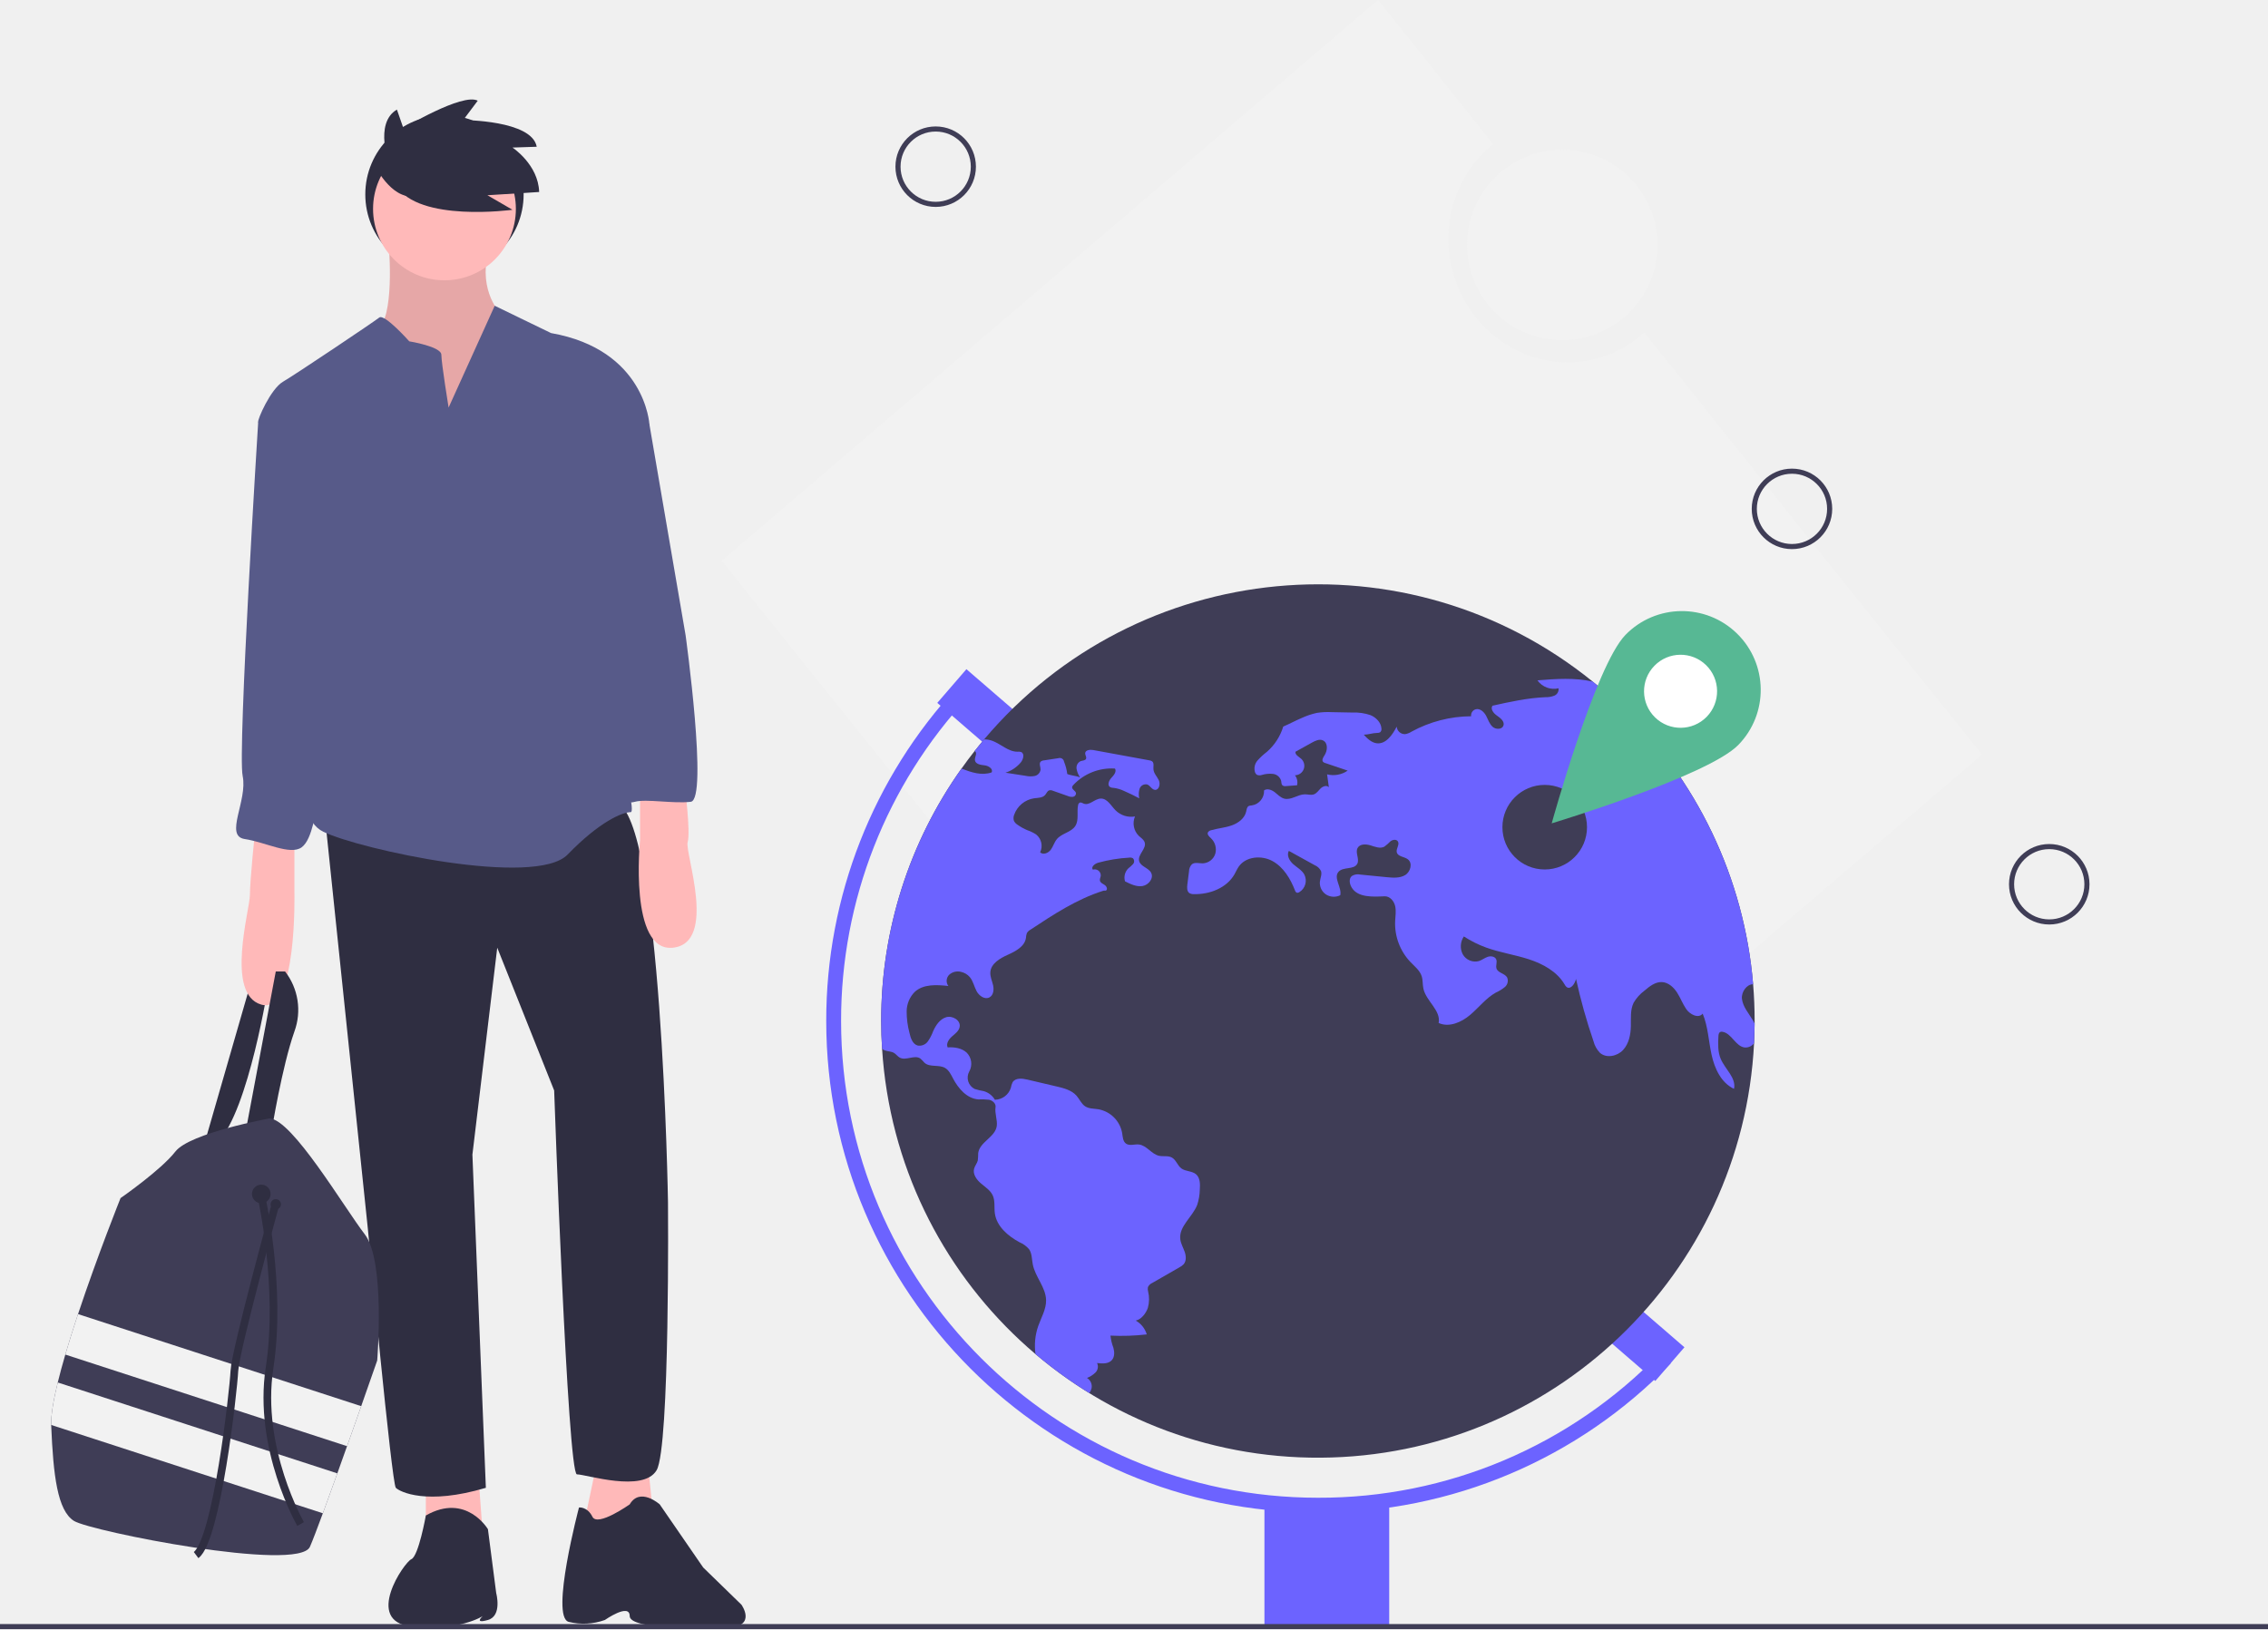
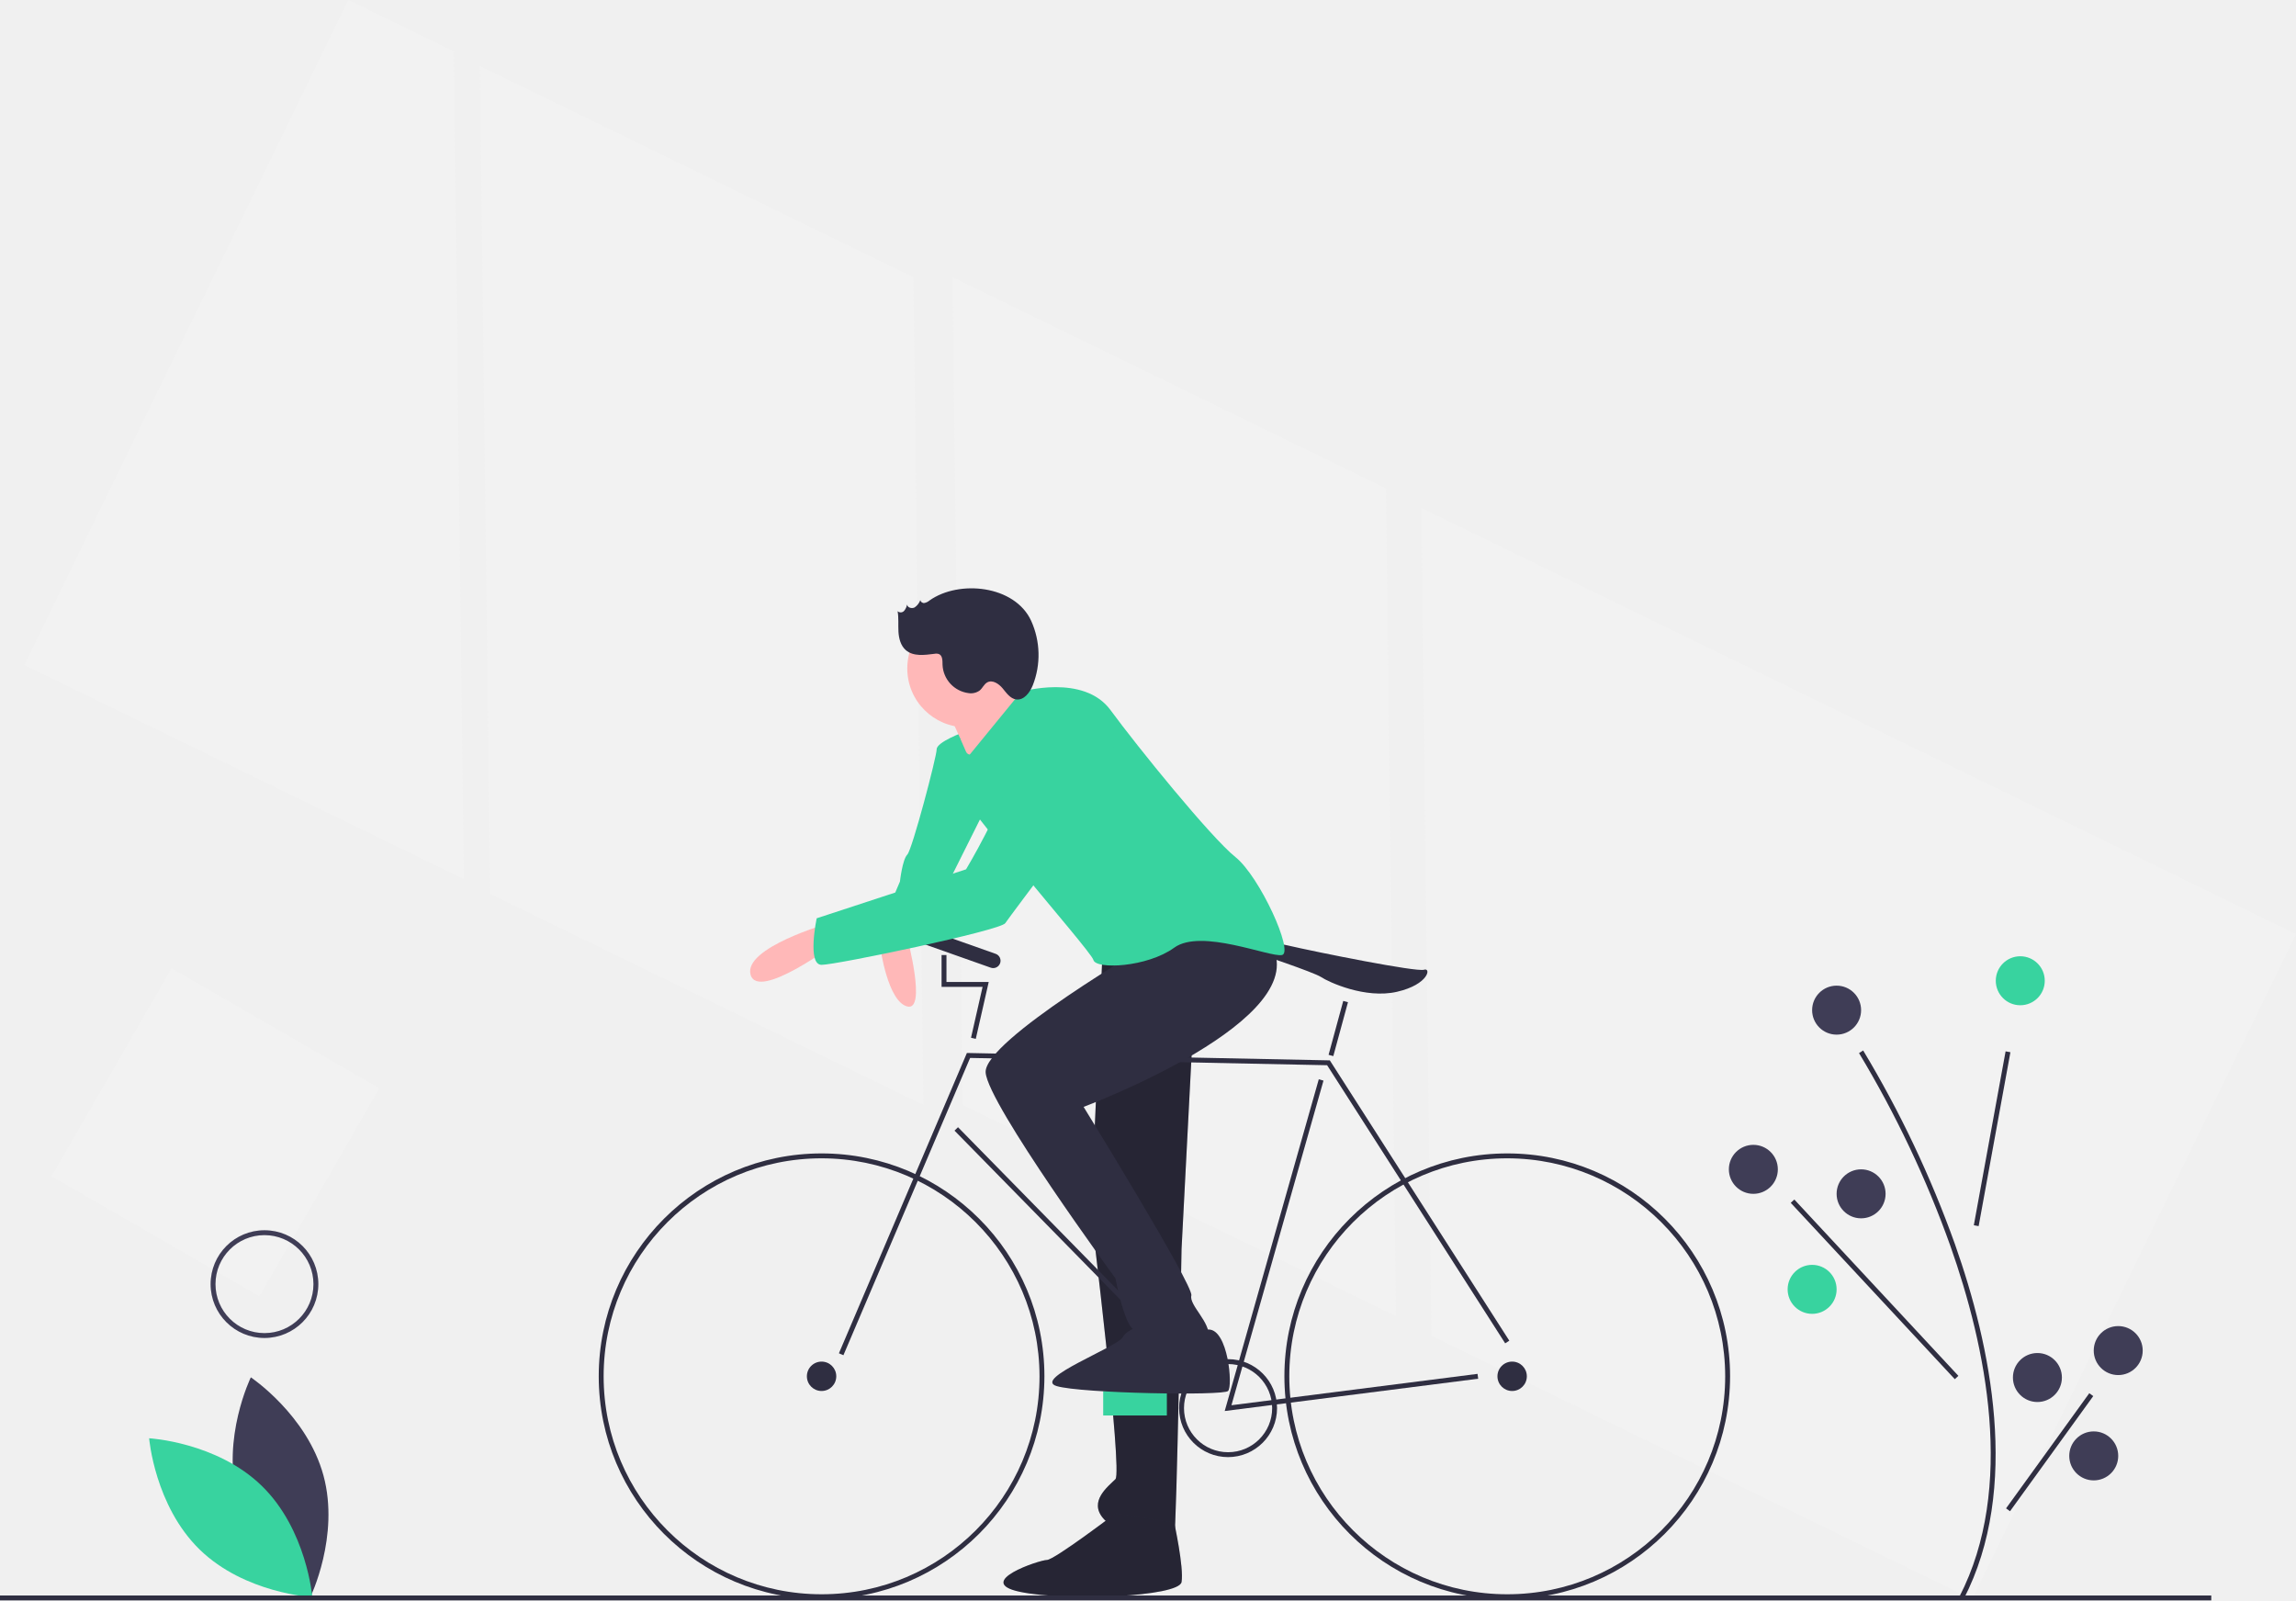
- <svg xmlns="http://www.w3.org/2000/svg" id="b68b2dea-431f-4b15-9350-961d32a371b9" data-name="Layer 1" width="888" height="637.962" viewBox="0 0 888 637.962">
-   <circle cx="174.023" cy="76.131" r="30.997" fill="#2f2e41" />
-   <path d="M235.615,580.545l19.044-66.045,6.483,2.026s-7.699,49.433-19.854,61.993Z" transform="translate(-156 -131.237)" fill="#2f2e41" />
-   <path d="M308.143,226.007s2.431,25.932-3.241,33.225,3.647,21.475,3.647,21.475l17.018,20.259,25.122-11.345,3.647-21.07-2.431-14.587s-8.509-8.509-4.862-23.906S308.143,226.007,308.143,226.007Z" transform="translate(-156 -131.237)" fill="#ffb9b9" />
-   <path d="M308.143,226.007s2.431,25.932-3.241,33.225,3.647,21.475,3.647,21.475l17.018,20.259,25.122-11.345,3.647-21.07-2.431-14.587s-8.509-8.509-4.862-23.906S308.143,226.007,308.143,226.007Z" transform="translate(-156 -131.237)" opacity="0.1" />
-   <polygon points="166.73 579.778 166.73 596.39 189.015 600.847 186.989 573.295 166.73 579.778" fill="#ffb9b9" />
-   <polygon points="233.586 573.295 228.723 596.39 238.448 603.278 255.466 590.718 253.44 570.863 233.586 573.295" fill="#ffb9b9" />
-   <path d="M347.041,730.058s-8.509-14.383-24.311-5.368c0,0-2.836,15.903-5.673,17.118s-18.639,24.311,0,26.337,27.958-4.052,27.958-4.052-3.647,3.138,2.026,1.517,3.241-10.535,3.241-10.535Z" transform="translate(-156 -131.237)" fill="#2f2e41" />
-   <path d="M402.551,720.334s-12.561,8.914-14.587,4.862-5.267-3.647-5.267-3.647-11.345,42.768-4.052,44.794A24.584,24.584,0,0,0,392.827,765.611s9.724-6.81,9.724-1.543,27.147,4.888,38.493,4.483,5.267-8.914,5.267-8.914l-14.992-14.587-17.018-24.716S406.603,713.446,402.551,720.334Z" transform="translate(-156 -131.237)" fill="#2f2e41" />
-   <path d="M283.022,449.264l17.018,163.29s9.319,99.676,10.94,101.297,12.156,6.888,35.251,0l-5.267-130.47,9.724-81.037,22.285,55.916s5.267,150.324,8.914,150.324,25.932,7.293,31.199-1.621,4.457-104.943,4.457-104.943-2.431-151.54-20.259-156.402S283.022,449.264,283.022,449.264Z" transform="translate(-156 -131.237)" fill="#2f2e41" />
-   <circle cx="174.023" cy="81.804" r="27.958" fill="#ffb9b9" />
-   <path d="M331.644,290.836s-2.836-17.423-2.836-20.665-12.561-5.267-12.561-5.267-9.724-10.94-11.75-9.319-32.82,22.285-37.682,25.122-10.13,14.992-9.724,15.802,25.527,53.485,25.527,53.485,10.94,32.415,3.241,49.433-17.423,50.648-3.241,57.536,83.063,21.88,95.624,8.914,21.475-16.613,24.716-16.613-13.371-56.321-9.724-61.588-1.621-38.087-1.621-38.087l18.639-52.269s-1.621-29.173-38.493-35.656L349.699,250.968Z" transform="translate(-156 -131.237)" fill="#575a89" />
-   <path d="M255.874,456.558s-2.026,19.449-2.026,25.122-9.724,38.898,4.457,42.95,12.966-44.165,12.966-44.165V455.747Z" transform="translate(-156 -131.237)" fill="#ffb9b9" />
-   <path d="M424.026,438.324s2.431,18.639,1.216,22.69,11.75,39.303-5.673,41.329-12.966-42.139-12.966-42.139v-21.88Z" transform="translate(-156 -131.237)" fill="#ffb9b9" />
-   <path d="M252.227,574.062l11.75-62.399h3.647a24.543,24.543,0,0,1,3.647,23.501c-4.862,13.776-8.914,38.898-8.914,38.898Z" transform="translate(-156 -131.237)" fill="#2f2e41" />
-   <path d="M263.167,291.647l-6.078,4.862s-8.104,128.849-6.078,138.574-7.293,23.501.81,24.716,17.828,6.483,22.285,3.241,5.267-14.992,6.888-17.828,4.457-36.467,4.457-36.467,8.509-33.63,3.241-58.752-10.13-50.648-10.13-50.648Z" transform="translate(-156 -131.237)" fill="#575a89" />
-   <path d="M391.611,281.517,410.25,297.319l14.182,82.658s8.914,64.425,2.026,65.235-17.423-1.216-21.88,0-8.104-2.026-8.104-2.026-4.862-25.932-4.862-26.337S388.37,386.866,388.37,386.866l-4.052-33.225,6.078-36.467Z" transform="translate(-156 -131.237)" fill="#575a89" />
-   <path d="M303.686,664.013s-2.634,7.565-6.264,17.865c-1.686,4.789-3.586,10.174-5.543,15.665-1.26,3.549-2.54,7.143-3.801,10.652-2.01,5.612-3.963,11.001-5.669,15.628-2.253,6.106-4.08,10.891-5.061,13.124-4.457,10.13-85.899-6.078-92.382-10.13s-8.104-17.828-8.914-37.277c-.004-.101-.008-.203-.008-.304-.105-3.926.895-9.773,2.569-16.633.835-3.428,1.84-7.107,2.958-10.928,1.499-5.126,3.201-10.498,4.98-15.847,7.642-22.974,16.649-45.429,16.649-45.429s15.802-10.94,21.475-18.233,36.872-12.966,36.872-12.966c8.914.405,29.173,34.846,37.277,45.381S303.686,664.013,303.686,664.013Z" transform="translate(-156 -131.237)" fill="#3f3d56" />
-   <circle cx="102.305" cy="467.541" r="3.647" fill="#2f2e41" />
-   <circle cx="107.978" cy="471.593" r="2.026" fill="#2f2e41" />
-   <path d="M297.422,681.878c-1.686,4.789-3.586,10.174-5.543,15.665L181.571,661.675c1.499-5.126,3.201-10.498,4.98-15.847Z" transform="translate(-156 -131.237)" fill="#f2f2f2" />
-   <path d="M288.078,708.194c-2.01,5.612-3.963,11.001-5.669,15.628L176.044,689.236c-.105-3.926.895-9.773,2.569-16.633Z" transform="translate(-156 -131.237)" fill="#f2f2f2" />
-   <path d="M258.305,599.588s8.104,35.656,3.241,67.261,12.156,61.183,12.156,61.183" transform="translate(-156 -131.237)" fill="none" stroke="#2f2e41" stroke-miterlimit="10" stroke-width="3" />
-   <path d="M263.978,602.425s-15.802,57.536-16.207,65.64-6.888,66.045-14.992,72.123" transform="translate(-156 -131.237)" fill="none" stroke="#2f2e41" stroke-miterlimit="10" stroke-width="3" />
-   <path d="M308.559,195.98s-6.328-16.454,2.848-21.833l2.531,7.278s23.099-13.923,29.111-10.758l-5.696,7.594s26.896,0,28.794,10.442l-9.493.316s10.126,6.645,10.442,17.403l-20.251,1.266,9.809,5.696s-36.705,5.063-45.565-9.493Z" transform="translate(-156 -131.237)" fill="#2f2e41" />
-   <path d="M303.078,196.631s7.293,14.587,17.018,10.94,0-17.018,0-17.018l-6.483-3.241Z" transform="translate(-156 -131.237)" fill="#2f2e41" />
-   <path d="M932,426.751,799.75,261.487A44.403,44.403,0,0,1,778.361,272.287c-24.898,4.903-49.212-12.099-54.308-37.975a47.966,47.966,0,0,1,16.558-46.725L695.518,131.237,438.615,350.8l236.482,295.514Z" transform="translate(-156 -131.237)" fill="#f2f2f2" />
-   <circle cx="611.674" cy="95.915" r="37.284" fill="#f2f2f2" />
-   <rect x="539.173" y="391.09" width="17.448" height="50.793" transform="translate(-281.462 427.517) rotate(-49.17044)" fill="#6c63ff" />
-   <rect x="784.052" y="628.189" width="17.448" height="45.023" transform="translate(-373.9078 693.8884) rotate(-49.17044)" fill="#6c63ff" />
-   <path d="M843,531.047V532.071q-.035,3.856-.221,7.677a170.99,170.99,0,0,1-341.411,2.233q-.349-5.426-.349-10.934a170.143,170.143,0,0,1,31.441-98.837q2.46-3.49,5.118-6.851c1.221-1.559,2.478-3.083,3.746-4.595a171.023,171.023,0,0,1,238.293-22.613c2.059,1.663,4.083,3.385,6.06,5.141q2.373,2.111,4.664,4.316A170.528,170.528,0,0,1,842.407,516.67Q843,523.789,843,531.047Z" transform="translate(-156 -131.237)" fill="#3f3d56" />
-   <path d="M672.01,723.557c-106.15,0-192.51-86.36-192.51-192.51a191.88,191.88,0,0,1,51.366-130.915l4.263,3.956A186.079,186.079,0,0,0,485.316,531.047c0,102.943,83.75,186.694,186.694,186.694a185.217,185.217,0,0,0,134.026-56.725l4.176,4.048A190.987,190.987,0,0,1,672.01,723.557Z" transform="translate(-156 -131.237)" fill="#6c63ff" />
-   <rect x="495.072" y="588.249" width="48.854" height="48.854" fill="#6c63ff" />
-   <path d="M537.579,425.359a.951.951,0,0,1,.233.14c.919.756-.233,2.21-.093,3.408.163,1.535,2.21,1.873,3.757,2.024,1.547.163,3.501,1.407,2.768,2.78-3.885,1.338-7.817.023-11.783-1.501a170.144,170.144,0,0,0-31.441,98.837q0,5.514.349,10.934a4.42,4.42,0,0,0,1.059.57c1.163.442,2.513.361,3.583.989.849.5,1.419,1.384,2.268,1.849,2.431,1.326,5.804-1.221,8.073.361a20.857,20.857,0,0,1,1.663,1.698c2.094,1.815,5.537.593,7.956,1.954,1.559.872,2.361,2.617,3.199,4.199,2.082,3.955,5.455,7.84,9.91,8.154a26.688,26.688,0,0,1,4.211.14c1.373.314,2.722,1.512,2.501,2.896-.384,2.385.791,4.99.477,7.375-.57,4.362-6.747,6.27-7.27,10.632a26.264,26.264,0,0,1-.163,2.873c-.279,1.14-1.14,2.07-1.442,3.21-.582,2.152.965,4.304,2.652,5.746,1.698,1.454,3.722,2.71,4.653,4.734.977,2.152.5,4.653.814,6.991.698,5.106,5.106,8.887,9.643,11.33a10.068,10.068,0,0,1,3.769,2.745c1.163,1.687,1.047,3.908,1.442,5.921.954,4.92,5.095,8.98,5.211,13.993.081,3.571-1.896,6.805-3.082,10.166a23.462,23.462,0,0,0-1.059,10.981,171.809,171.809,0,0,0,21.089,15.296,6.144,6.144,0,0,0,.872-1.954,3.865,3.865,0,0,0-1.803-4.001,9.562,9.562,0,0,0,3.338-2.14,3.275,3.275,0,0,0,.605-3.699c2.047.256,4.478.384,5.828-1.186,1.082-1.256,1.012-3.141.582-4.734a19.525,19.525,0,0,1-1.163-4.816,86.623,86.623,0,0,0,14.214-.477,9.227,9.227,0,0,0-4.327-5.421c2.14-.361,4.083-2.92,4.757-4.979a12.681,12.681,0,0,0,.093-6.433,3.422,3.422,0,0,1-.07-1.675,3.296,3.296,0,0,1,1.698-1.64q5.304-3.053,10.608-6.095a6.396,6.396,0,0,0,1.698-1.245c1.105-1.314.942-3.28.372-4.897s-1.477-3.141-1.698-4.839c-.651-5.083,4.792-8.736,6.63-13.528a20.318,20.318,0,0,0,1-5.921c.151-2.164.163-4.664-1.489-6.049-1.594-1.338-4.071-1.035-5.735-2.28-1.524-1.14-2.047-3.338-3.711-4.257-1.512-.838-3.397-.302-5.083-.698-2.955-.686-4.816-4.094-7.84-4.409-1.698-.186-3.629.651-5.025-.337-1.233-.884-1.28-2.64-1.512-4.129a11.535,11.535,0,0,0-9.306-9.329c-1.756-.279-3.664-.174-5.165-1.14-1.512-.977-2.198-2.803-3.397-4.164-1.908-2.175-4.932-2.955-7.759-3.618q-5.758-1.343-11.504-2.699c-2.036-.489-4.664-.744-5.769,1.047a7.869,7.869,0,0,0-.675,2.152,6.673,6.673,0,0,1-6.258,4.699,7.394,7.394,0,0,0-4.35-3.373,27.448,27.448,0,0,1-3.536-.838,4.954,4.954,0,0,1-2.14-6.875,6.172,6.172,0,0,0-1.059-7.41c-1.954-1.756-4.781-2.187-7.41-2.012-.686-1.501.465-3.187,1.698-4.281,1.245-1.082,2.745-2.152,3.013-3.78.43-2.559-2.838-4.502-5.316-3.746-2.478.768-4.06,3.176-5.106,5.548a16.734,16.734,0,0,1-2.059,3.943,4.042,4.042,0,0,1-3.908,1.605c-2.047-.523-2.827-2.955-3.28-5.002a32.614,32.614,0,0,1-1.093-8.387,10.948,10.948,0,0,1,3.164-7.631c3.385-3.117,8.596-2.815,13.167-2.315a3.354,3.354,0,0,1,.349-4.42,5.026,5.026,0,0,1,4.56-1.117,6.256,6.256,0,0,1,3.524,2.105c1.303,1.582,1.675,3.734,2.652,5.525.989,1.803,3.199,3.338,5.002,2.373,1.57-.838,1.815-3.001,1.431-4.734-.395-1.722-1.221-3.408-1.082-5.176.268-3.362,3.769-5.397,6.851-6.781s6.607-3.257,7.096-6.607a6.174,6.174,0,0,1,.372-1.908,3.729,3.729,0,0,1,1.384-1.303c8.992-5.944,18.146-11.969,28.429-15.215.535-.174.593.012,1.14-.116.768-.442.256-1.663-.477-2.152s-1.71-.872-1.896-1.733c-.128-.628.244-1.256.337-1.896a2.367,2.367,0,0,0-3.106-2.396c-.826-1.093.803-2.361,2.129-2.734a58.139,58.139,0,0,1,12.155-1.977,2.164,2.164,0,0,1,1.384.233,1.645,1.645,0,0,1,.105,2.257,12.74,12.74,0,0,1-1.849,1.687,5.081,5.081,0,0,0-1.326,5.106c2.152,1.093,4.478,2.222,6.863,1.838,2.373-.384,4.478-3.059,3.362-5.188-1.035-1.989-4.164-2.443-4.699-4.618-.628-2.547,2.978-4.816,2.164-7.305-.349-1.093-1.442-1.745-2.28-2.524a6.882,6.882,0,0,1-1.501-7.607,8.668,8.668,0,0,1-7.584-2.373c-1.815-1.826-3.257-4.723-5.839-4.63-2.361.07-4.397,2.827-6.607,1.989-.547-.209-1.117-.628-1.64-.384a1.356,1.356,0,0,0-.617,1.012c-.558,2.687.407,5.746-1.059,8.073-1.594,2.524-5.281,2.873-7.212,5.153-1.047,1.233-1.454,2.896-2.419,4.199s-3.001,2.14-4.164,1a5.732,5.732,0,0,0-1.559-6.979,14.989,14.989,0,0,0-3.443-1.675,20.434,20.434,0,0,1-3.85-2.14,3.815,3.815,0,0,1-1.407-1.512,3.477,3.477,0,0,1,.093-2.396,9.794,9.794,0,0,1,7.782-6.444c1.535-.209,3.327-.14,4.35-1.314.535-.617.814-1.559,1.605-1.803a2.34,2.34,0,0,1,1.477.174c1.919.675,3.827,1.349,5.746,2.024a3.936,3.936,0,0,0,2.047.337,1.377,1.377,0,0,0,1.198-1.454c-.186-.954-1.652-1.407-1.512-2.373a1.509,1.509,0,0,1,.477-.814,20.554,20.554,0,0,1,16.296-6.433c.721,1.198-.419,2.606-1.384,3.618-.954,1.024-1.722,2.838-.558,3.618a3.064,3.064,0,0,0,1.524.349,13.291,13.291,0,0,1,4.071,1.233c1.989.861,3.943,1.815,5.851,2.838a7.376,7.376,0,0,1,.14-3.769,2.559,2.559,0,0,1,3.024-1.64c1.14.442,1.722,1.954,2.943,2.094,1.617.186,2.257-2.21,1.582-3.699s-2.024-2.722-2.129-4.362c-.081-1.093.337-2.454-.535-3.117a2.314,2.314,0,0,0-1.035-.372q-10.957-2.007-21.926-4.025c-1.303-.244-3.176-.058-3.234,1.256-.035.744.628,1.477.337,2.152-.314.721-1.338.663-2.082.919a2.827,2.827,0,0,0-1.628,2.989,8.149,8.149,0,0,0,1.373,3.362c-1.431-.593-3.583-.698-5.013-1.303a19.296,19.296,0,0,0-1.256-4.827,1.704,1.704,0,0,0-2.222-1.373c-1.884.291-3.769.57-5.653.861a2.187,2.187,0,0,0-1.291.5c-.733.779-.012,2.024-.035,3.094a2.9,2.9,0,0,1-2.245,2.501,8.462,8.462,0,0,1-3.583-.047c-2.64-.407-5.269-.814-7.91-1.221a12.957,12.957,0,0,0,5.979-4.001c1.047-1.233,1.605-3.536.093-4.118a3.609,3.609,0,0,0-1.373-.105c-3.583.023-6.409-2.966-9.759-4.234a9.593,9.593,0,0,0-3.292-.605Z" transform="translate(-156 -131.237)" fill="#6c63ff" />
-   <path d="M842.779,539.748a4.2,4.2,0,0,1-3.559,1.687c-3.641-.314-5.176-5.56-8.782-6.153a1.405,1.405,0,0,0-.954.093c-.535.291-.628,1.012-.663,1.617-.151,3.001-.279,6.118.896,8.887,1.71,4.048,6.142,7.444,5.211,11.737-5.002-2.315-7.607-7.933-8.782-13.319-1.186-5.386-1.373-11.039-3.49-16.134-1.617,2.059-4.99.361-6.456-1.803-1.396-2.047-2.257-4.42-3.606-6.502-1.349-2.07-3.42-3.932-5.886-4.048-2.594-.116-4.851,1.663-6.828,3.35a15.802,15.802,0,0,0-4.246,4.723c-1.384,2.792-1.024,6.072-1.093,9.178-.07,3.35-.779,6.898-3.071,9.364-2.292,2.454-6.514,3.315-9.038,1.093a10.196,10.196,0,0,1-2.524-4.548,221.318,221.318,0,0,1-6.84-24.404c-.419,1.884-2.082,4.315-3.664,3.21a3.267,3.267,0,0,1-.838-1.093c-2.955-4.99-8.41-7.991-13.935-9.794-5.514-1.791-11.318-2.629-16.773-4.606a42.885,42.885,0,0,1-8.712-4.339,6.86,6.86,0,0,0-.419,7.002,5.609,5.609,0,0,0,6.305,2.64c1.21-.395,2.233-1.233,3.431-1.652,1.198-.407,2.815-.209,3.338.954.512,1.105-.256,2.443.128,3.606.57,1.756,3.234,1.896,4.164,3.501a3.241,3.241,0,0,1-.872,3.746,15.676,15.676,0,0,1-3.513,2.164c-3.908,2.175-6.688,5.886-10.108,8.771-3.42,2.896-8.247,5.002-12.318,3.152.965-4.92-4.885-8.526-5.967-13.423-.361-1.617-.174-3.327-.675-4.897-.733-2.28-2.757-3.839-4.409-5.56a21.855,21.855,0,0,1-5.99-15.878c.093-2.024.465-4.083,0-6.06-.454-1.966-2.094-3.873-4.118-3.792-4.618.209-10.446.558-12.865-3.385-.872-1.407-1.245-3.466.012-4.548a4.392,4.392,0,0,1,3.338-.57c3.478.337,6.944.686,10.422,1.024,2.431.233,5.06.43,7.154-.838s3.001-4.653,1.059-6.153c-1.407-1.093-3.943-1.035-4.362-2.768-.337-1.454,1.268-3.094.395-4.315-.617-.861-2.012-.628-2.861.023a18.694,18.694,0,0,1-2.408,2.105c-1.663.861-3.641.035-5.432-.523s-4.188-.605-5.048,1.059c-.977,1.849.849,4.292-.105,6.153-1.28,2.454-5.583,1.059-7.375,3.176-2.047,2.419,1.396,6.049.71,9.143a5.7,5.7,0,0,1-5.618-.314,5.439,5.439,0,0,1-2.35-5.072c.163-1.396.896-2.827.407-4.141a4.834,4.834,0,0,0-2.454-2.245q-5.06-2.809-10.12-5.595c-.942,1.745.244,3.897,1.733,5.211,1.477,1.303,3.338,2.292,4.315,4.013a5.274,5.274,0,0,1-1.977,6.956,1.227,1.227,0,0,1-1.012.174,1.402,1.402,0,0,1-.651-.872c-1.78-4.571-4.467-9.073-8.747-11.458-4.292-2.396-10.446-1.896-13.26,2.117-.663.954-1.117,2.047-1.698,3.059-3.082,5.362-9.713,7.898-15.901,7.735a3.064,3.064,0,0,1-1.733-.407c-1-.686-.954-2.152-.803-3.362.221-1.71.43-3.408.651-5.118a4.099,4.099,0,0,1,1.128-2.803c1.152-.907,2.803-.337,4.269-.361a5.377,5.377,0,0,0,4.897-3.78,6.077,6.077,0,0,0-1.698-6.049c-.663-.628-1.559-1.419-1.21-2.268a1.885,1.885,0,0,1,1.314-.884c2.617-.756,5.397-.954,7.968-1.861,2.582-.896,5.083-2.734,5.7-5.397.186-.814.268-1.803,1-2.21a3.24,3.24,0,0,1,1.163-.233,5.661,5.661,0,0,0,4.851-5.897c1.233-.861,2.966-.221,4.164.698,1.186.919,2.245,2.129,3.699,2.524,2.71.744,5.327-1.663,8.142-1.675,1.186,0,2.408.419,3.513.012,1.128-.407,1.803-1.524,2.664-2.35.872-.838,2.385-1.338,3.187-.442-.233-1.687-.454-3.362-.686-5.037a9.901,9.901,0,0,0,8.061-1.466c-2.931-.989-5.851-1.977-8.782-2.966a1.895,1.895,0,0,1-.826-.442c-.64-.686,0-1.756.512-2.536,1.245-1.873,1.454-4.955-.593-5.886-1.396-.64-2.989.128-4.327.872-2.14,1.186-4.281,2.385-6.421,3.571-.198,1.221,1.291,1.919,2.21,2.734a3.706,3.706,0,0,1-2.419,6.479,4.643,4.643,0,0,1,.826,3.92c-1.431.105-2.873.209-4.315.314a1.853,1.853,0,0,1-1.396-.279c-.465-.407-.395-1.128-.512-1.733a3.744,3.744,0,0,0-3.164-2.757,10.922,10.922,0,0,0-4.409.407,2.686,2.686,0,0,1-1.908-.047,1.903,1.903,0,0,1-.744-.954,4.864,4.864,0,0,1,.977-4.676,26.767,26.767,0,0,1,3.676-3.385,21.428,21.428,0,0,0,6.386-9.887c2.373-1,4.827-2.35,7.212-3.35a28.809,28.809,0,0,1,5.99-2.012,28.309,28.309,0,0,1,5.874-.279c2.675.047,5.362.093,8.038.151a19.344,19.344,0,0,1,7.037,1.012c2.198.907,4.141,2.873,4.292,5.246a1.611,1.611,0,0,1-.523,1.477,1.885,1.885,0,0,1-1.012.233c-2.222.07-3.164.628-5.386.71,1.407,1.501,2.989,3.082,5.037,3.35,3.606.465,6.2-3.269,7.863-6.514a3.174,3.174,0,0,0,3.315,2.943,6.685,6.685,0,0,0,2.501-.977,49.195,49.195,0,0,1,23.322-6.025,2.511,2.511,0,0,1,1.919-2.768c1.663-.326,3.152,1.105,3.955,2.594.791,1.489,1.291,3.21,2.571,4.327,1.268,1.117,3.722,1.059,4.222-.547.489-1.547-1.128-2.873-2.466-3.792-1.349-.907-2.757-2.594-1.849-3.943,6.84-1.524,13.737-3.036,20.751-3.338a8.831,8.831,0,0,0,3.49-.605,2.712,2.712,0,0,0,1.628-2.873,7.931,7.931,0,0,1-8.259-3.117c7.2-.593,14.738-1.117,21.659.5l6.06,5.141c-1.152,1.198-2.687,2.326-1.849,3.525a2.579,2.579,0,0,0,2.129.733c1.466.023,2.931.058,4.385.058a170.528,170.528,0,0,1,52.065,109.062c-2.443-.093-4.688,3.001-4.374,5.7.372,3.129,2.629,5.642,4.246,8.34A12.709,12.709,0,0,1,843,532.071Z" transform="translate(-156 -131.237)" fill="#6c63ff" />
-   <line y1="636.962" x2="888" y2="636.962" fill="none" stroke="#3f3d56" stroke-miterlimit="10" stroke-width="2" />
-   <circle cx="366.352" cy="65.27" r="14.756" fill="none" stroke="#3f3d56" stroke-miterlimit="10" stroke-width="2" />
-   <circle cx="802.352" cy="346.27" r="14.756" fill="none" stroke="#3f3d56" stroke-miterlimit="10" stroke-width="2" />
-   <circle cx="701.619" cy="199.27" r="14.756" fill="none" stroke="#3f3d56" stroke-miterlimit="10" stroke-width="2" />
-   <circle cx="604.808" cy="323.921" r="16.559" fill="#3f3d56" />
-   <circle cx="657.999" cy="270.697" r="21.828" fill="#fff" />
-   <path d="M836.074,379.306a30.86,30.86,0,0,0-43.639.54c-11.901,12.2-28.893,73.811-28.893,73.811s61.171-18.512,73.073-30.712A30.86,30.86,0,0,0,836.074,379.306Zm-32.061,32.865a14.301,14.301,0,1,1,20.223-.25A14.301,14.301,0,0,1,804.013,412.171Z" transform="translate(-156 -131.237)" fill="#57b894" />
+ <svg xmlns="http://www.w3.org/2000/svg" id="a13b8cba-1f8f-490a-afba-7bfd552ebb8c" data-name="Layer 1" width="937.597" height="653.445" viewBox="0 0 937.597 653.445">
+   <polygon points="195.992 26.994 200.088 364.913 377.078 451.126 372.982 113.208 195.992 26.994" fill="#f2f2f2" />
+   <polygon points="142.208 0 9.957 271.502 189.403 358.913 185.307 20.994 142.208 0" fill="#f2f2f2" />
+   <polygon points="937.597 381.414 580.403 207.422 584.499 545.34 805.345 652.916 937.597 381.414" fill="#f2f2f2" />
+   <polygon points="388.982 113.208 393.078 451.126 570.069 537.34 565.973 199.422 388.982 113.208" fill="#f2f2f2" />
+   <path d="M581.702,506.222l-5,112s13,106,10,109-11,9-5,16,28,12,29,8,3-118,3-118l7-135Z" transform="translate(-131.2017 -123.2777)" fill="#2f2e41" />
+   <path d="M581.702,506.222l-5,112s13,106,10,109-11,9-5,16,28,12,29,8,3-118,3-118l7-135Z" transform="translate(-131.2017 -123.2777)" opacity="0.2" />
+   <path d="M586.702,741.222s-25,19-28,19-30,9-11,13,65,2,66-4-3-24.209-3-24.209Z" transform="translate(-131.2017 -123.2777)" fill="#2f2e41" />
+   <path d="M586.702,741.222s-25,19-28,19-30,9-11,13,65,2,66-4-3-24.209-3-24.209Z" transform="translate(-131.2017 -123.2777)" opacity="0.2" />
+   <path d="M524.702,422.222s-11,4-11,7-10,41-12,43-3,11-3,11-10,23-8,23,19-4,20,0,9-25,9-25l17-34Z" transform="translate(-131.2017 -123.2777)" fill="#38d39f" />
+   <path d="M490.702,510.222s3,22,11,24,0-28,0-28Z" transform="translate(-131.2017 -123.2777)" fill="#ffb8b8" />
+   <path d="M516.702,410.222s6,13,9,20,31-18,31-18-15-11-15-16S516.702,410.222,516.702,410.222Z" transform="translate(-131.2017 -123.2777)" fill="#ffb8b8" />
+   <path d="M228.241,735.278c6.706,24.791,29.677,40.144,29.677,40.144s12.098-24.84,5.391-49.631-29.677-40.144-29.677-40.144S221.535,710.487,228.241,735.278Z" transform="translate(-131.2017 -123.2777)" fill="#3f3d56" />
+   <path d="M238.095,729.95c18.402,17.914,20.65,45.452,20.65,45.452s-27.588-1.506-45.991-19.42-20.65-45.452-20.65-45.452S219.693,712.036,238.095,729.95Z" transform="translate(-131.2017 -123.2777)" fill="#38d39f" />
+   <path d="M466.702,776.222a91,91,0,1,1,91-91A91.103,91.103,0,0,1,466.702,776.222Zm0-180a89,89,0,1,0,89,89A89.101,89.101,0,0,0,466.702,596.222Z" transform="translate(-131.2017 -123.2777)" fill="#2f2e41" />
+   <path d="M746.702,776.222a91,91,0,1,1,91-91A91.103,91.103,0,0,1,746.702,776.222Zm0-180a89,89,0,1,0,89,89A89.1,89.1,0,0,0,746.702,596.222Z" transform="translate(-131.2017 -123.2777)" fill="#2f2e41" />
+   <circle cx="335.5" cy="561.945" r="6" fill="#2f2e41" />
+   <circle cx="617.5" cy="561.945" r="6" fill="#2f2e41" />
+   <polygon points="344.42 553.337 342.58 552.552 394.845 429.931 543.055 432.955 543.342 433.405 616.342 547.405 614.658 548.484 541.945 434.934 396.155 431.958 344.42 553.337" fill="#2f2e41" />
+   <polygon points="500.125 576.128 538.538 440.672 540.462 441.217 502.875 573.761 603.374 560.952 603.626 562.937 500.125 576.128" fill="#2f2e41" />
+   <rect x="572.202" y="563.18" width="2" height="147.085" transform="translate(-413.074 460.3048) rotate(-44.4491)" fill="#2f2e41" />
+   <rect x="666.3" y="542.222" width="22.804" height="2" transform="translate(-155.6774 931.1362) rotate(-74.76942)" fill="#2f2e41" />
+   <polygon points="398.476 424.166 396.524 423.723 401.247 402.945 384.5 402.945 384.5 389.945 386.5 389.945 386.5 400.945 403.753 400.945 398.476 424.166" fill="#2f2e41" />
+   <path d="M643.702,512.222s0-6,13-3,53,11,56,10,2,6-11,9-28-4-31-6S643.702,512.222,643.702,512.222Z" transform="translate(-131.2017 -123.2777)" fill="#2f2e41" />
+   <rect x="450.5" y="567.945" width="26" height="10" fill="#38d39f" />
+   <path d="M632.702,718.222a20,20,0,1,1,20-20A20.022,20.022,0,0,1,632.702,718.222Zm0-38a18,18,0,1,0,18,18A18.021,18.021,0,0,0,632.702,680.222Z" transform="translate(-131.2017 -123.2777)" fill="#2f2e41" />
+   <circle cx="394.5" cy="272.945" r="24" fill="#ffb8b8" />
+   <path d="M601.702,508.222s-69,40-68,53,53,84,53,84,4,21,8,21,29,9,30,3-8-13-7-17-44-77-44-77,96.307-36,76.154-67S601.702,508.222,601.702,508.222Z" transform="translate(-131.2017 -123.2777)" fill="#2f2e41" />
+   <path d="M603.702,662.222s-12,3-14,7-37,17-27,20,68,4,70,2,0-25.213-8-25.106S607.702,669.222,603.702,662.222Z" transform="translate(-131.2017 -123.2777)" fill="#2f2e41" />
+   <path d="M525.702,433.222l22.5-27.5s25.5-7.5,36.5,7.5,41,52,51,60,24,39,19,40-33-11-44-3-32,9-33,5-61-71-61-80,6.394-10.931,6.394-10.931Z" transform="translate(-131.2017 -123.2777)" fill="#38d39f" />
+   <rect x="502.702" y="507.222" width="38" height="6" rx="3" transform="translate(68.70297 -267.9953) rotate(19.4707)" fill="#2f2e41" />
+   <path d="M469.702,500.222s-35,10-32,21,35-13,35-13Z" transform="translate(-131.2017 -123.2777)" fill="#ffb8b8" />
+   <path d="M560.702,413.222s-14,12-17,26-18,39-18,39l-61,20s-4,19,2,19,73-14,75-17,45-60,45-60S590.702,409.222,560.702,413.222Z" transform="translate(-131.2017 -123.2777)" fill="#38d39f" />
+   <path d="M510.795,368.444a4.733,4.733,0,0,1-2.061,1.034,1.471,1.471,0,0,1-1.705-1.181,6.111,6.111,0,0,1-2.339,3c-1.145.597-2.916.096-3.081-1.184a5.405,5.405,0,0,1-1.244,2.626,1.863,1.863,0,0,1-2.619.088c.501,2.741.192,5.559.349,8.34s.899,5.73,3.001,7.56c3.065,2.668,7.674,2.009,11.705,1.504a3.553,3.553,0,0,1,1.834.1c1.51.643,1.441,2.744,1.461,4.385a12.185,12.185,0,0,0,10.669,11.571,6.108,6.108,0,0,0,4.54-1.108c1.145-.97,1.729-2.552,3.041-3.28,2.134-1.186,4.721.543,6.281,2.421s3.097,4.187,5.514,4.53c3.196.455,5.63-2.803,6.825-5.802a33.822,33.822,0,0,0-.672-26.28C545.622,362.22,522.825,359.92,510.795,368.444Z" transform="translate(-131.2017 -123.2777)" fill="#2f2e41" />
+   <path d="M933.09,776.181l-1.777-.918c23.082-44.624,10.739-102.575-3.679-143.332a439.291,439.291,0,0,0-37.278-78.675l1.69-1.068a441.537,441.537,0,0,1,37.472,79.075C944.07,672.393,956.5,730.922,933.09,776.181Z" transform="translate(-131.2017 -123.2777)" fill="#2f2e41" />
+   <rect x="908.612" y="587.223" width="72.18" height="1.999" transform="matrix(0.17975, -0.98371, 0.98371, 0.17975, 65.05255, 1288.53)" fill="#2f2e41" />
+   <rect x="895.701" y="600.547" width="2.001" height="98.351" transform="translate(-333.5586 661.6599) rotate(-42.93968)" fill="#2f2e41" />
+   <rect x="939.197" y="715.222" width="58.009" height="2" transform="translate(-310.6601 957.9995) rotate(-54.13715)" fill="#2f2e41" />
+   <circle cx="825" cy="400.445" r="10" fill="#38d39f" />
+   <circle cx="716" cy="477.445" r="10" fill="#3f3d56" />
+   <circle cx="760" cy="487.445" r="10" fill="#3f3d56" />
+   <circle cx="740" cy="526.445" r="10" fill="#38d39f" />
+   <circle cx="865" cy="551.445" r="10" fill="#3f3d56" />
+   <circle cx="832" cy="562.445" r="10" fill="#3f3d56" />
+   <circle cx="855" cy="594.445" r="10" fill="#3f3d56" />
+   <circle cx="750" cy="412.445" r="10" fill="#3f3d56" />
+   <rect y="651.445" width="903" height="2" fill="#2f2e41" />
+   <rect x="170.202" y="536.585" width="98" height="98" transform="translate(190.958 -154.4252) rotate(30)" fill="#f2f2f2" />
+   <path d="M239.202,669.585a22,22,0,1,1,22-22A22.025,22.025,0,0,1,239.202,669.585Zm0-42a20,20,0,1,0,20,20A20.022,20.022,0,0,0,239.202,627.585Z" transform="translate(-131.2017 -123.2777)" fill="#3f3d56" />
</svg>
